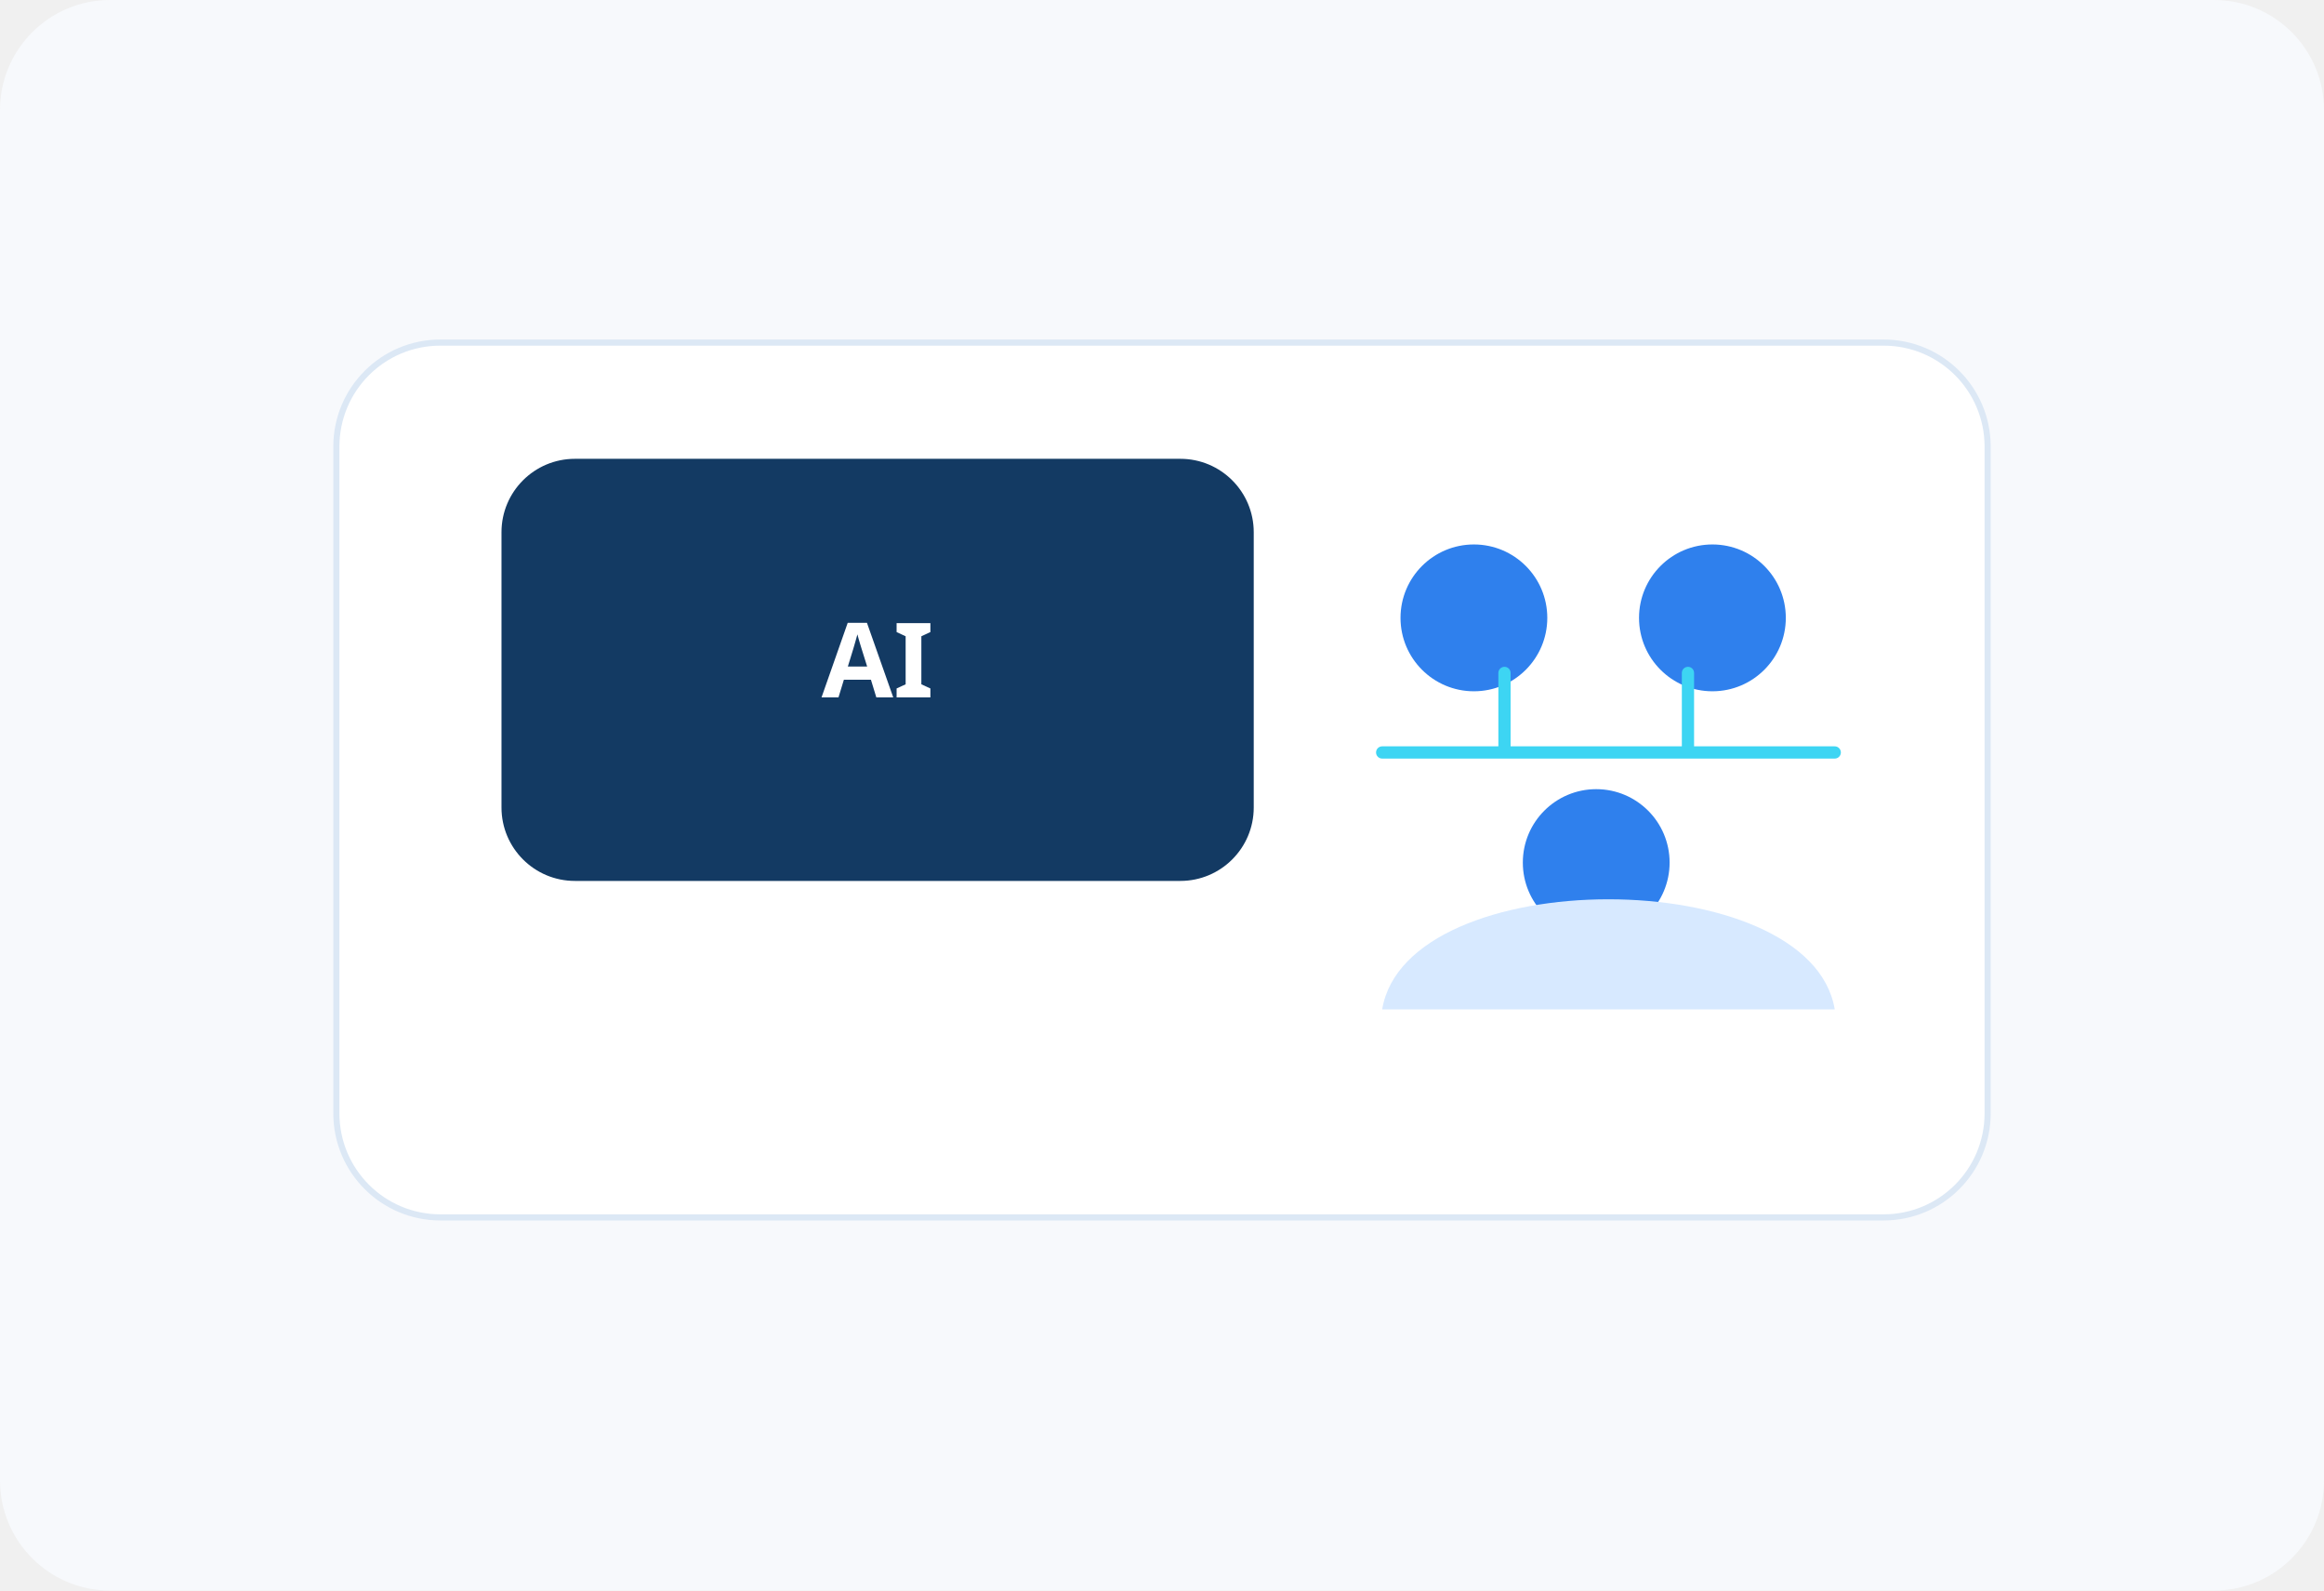
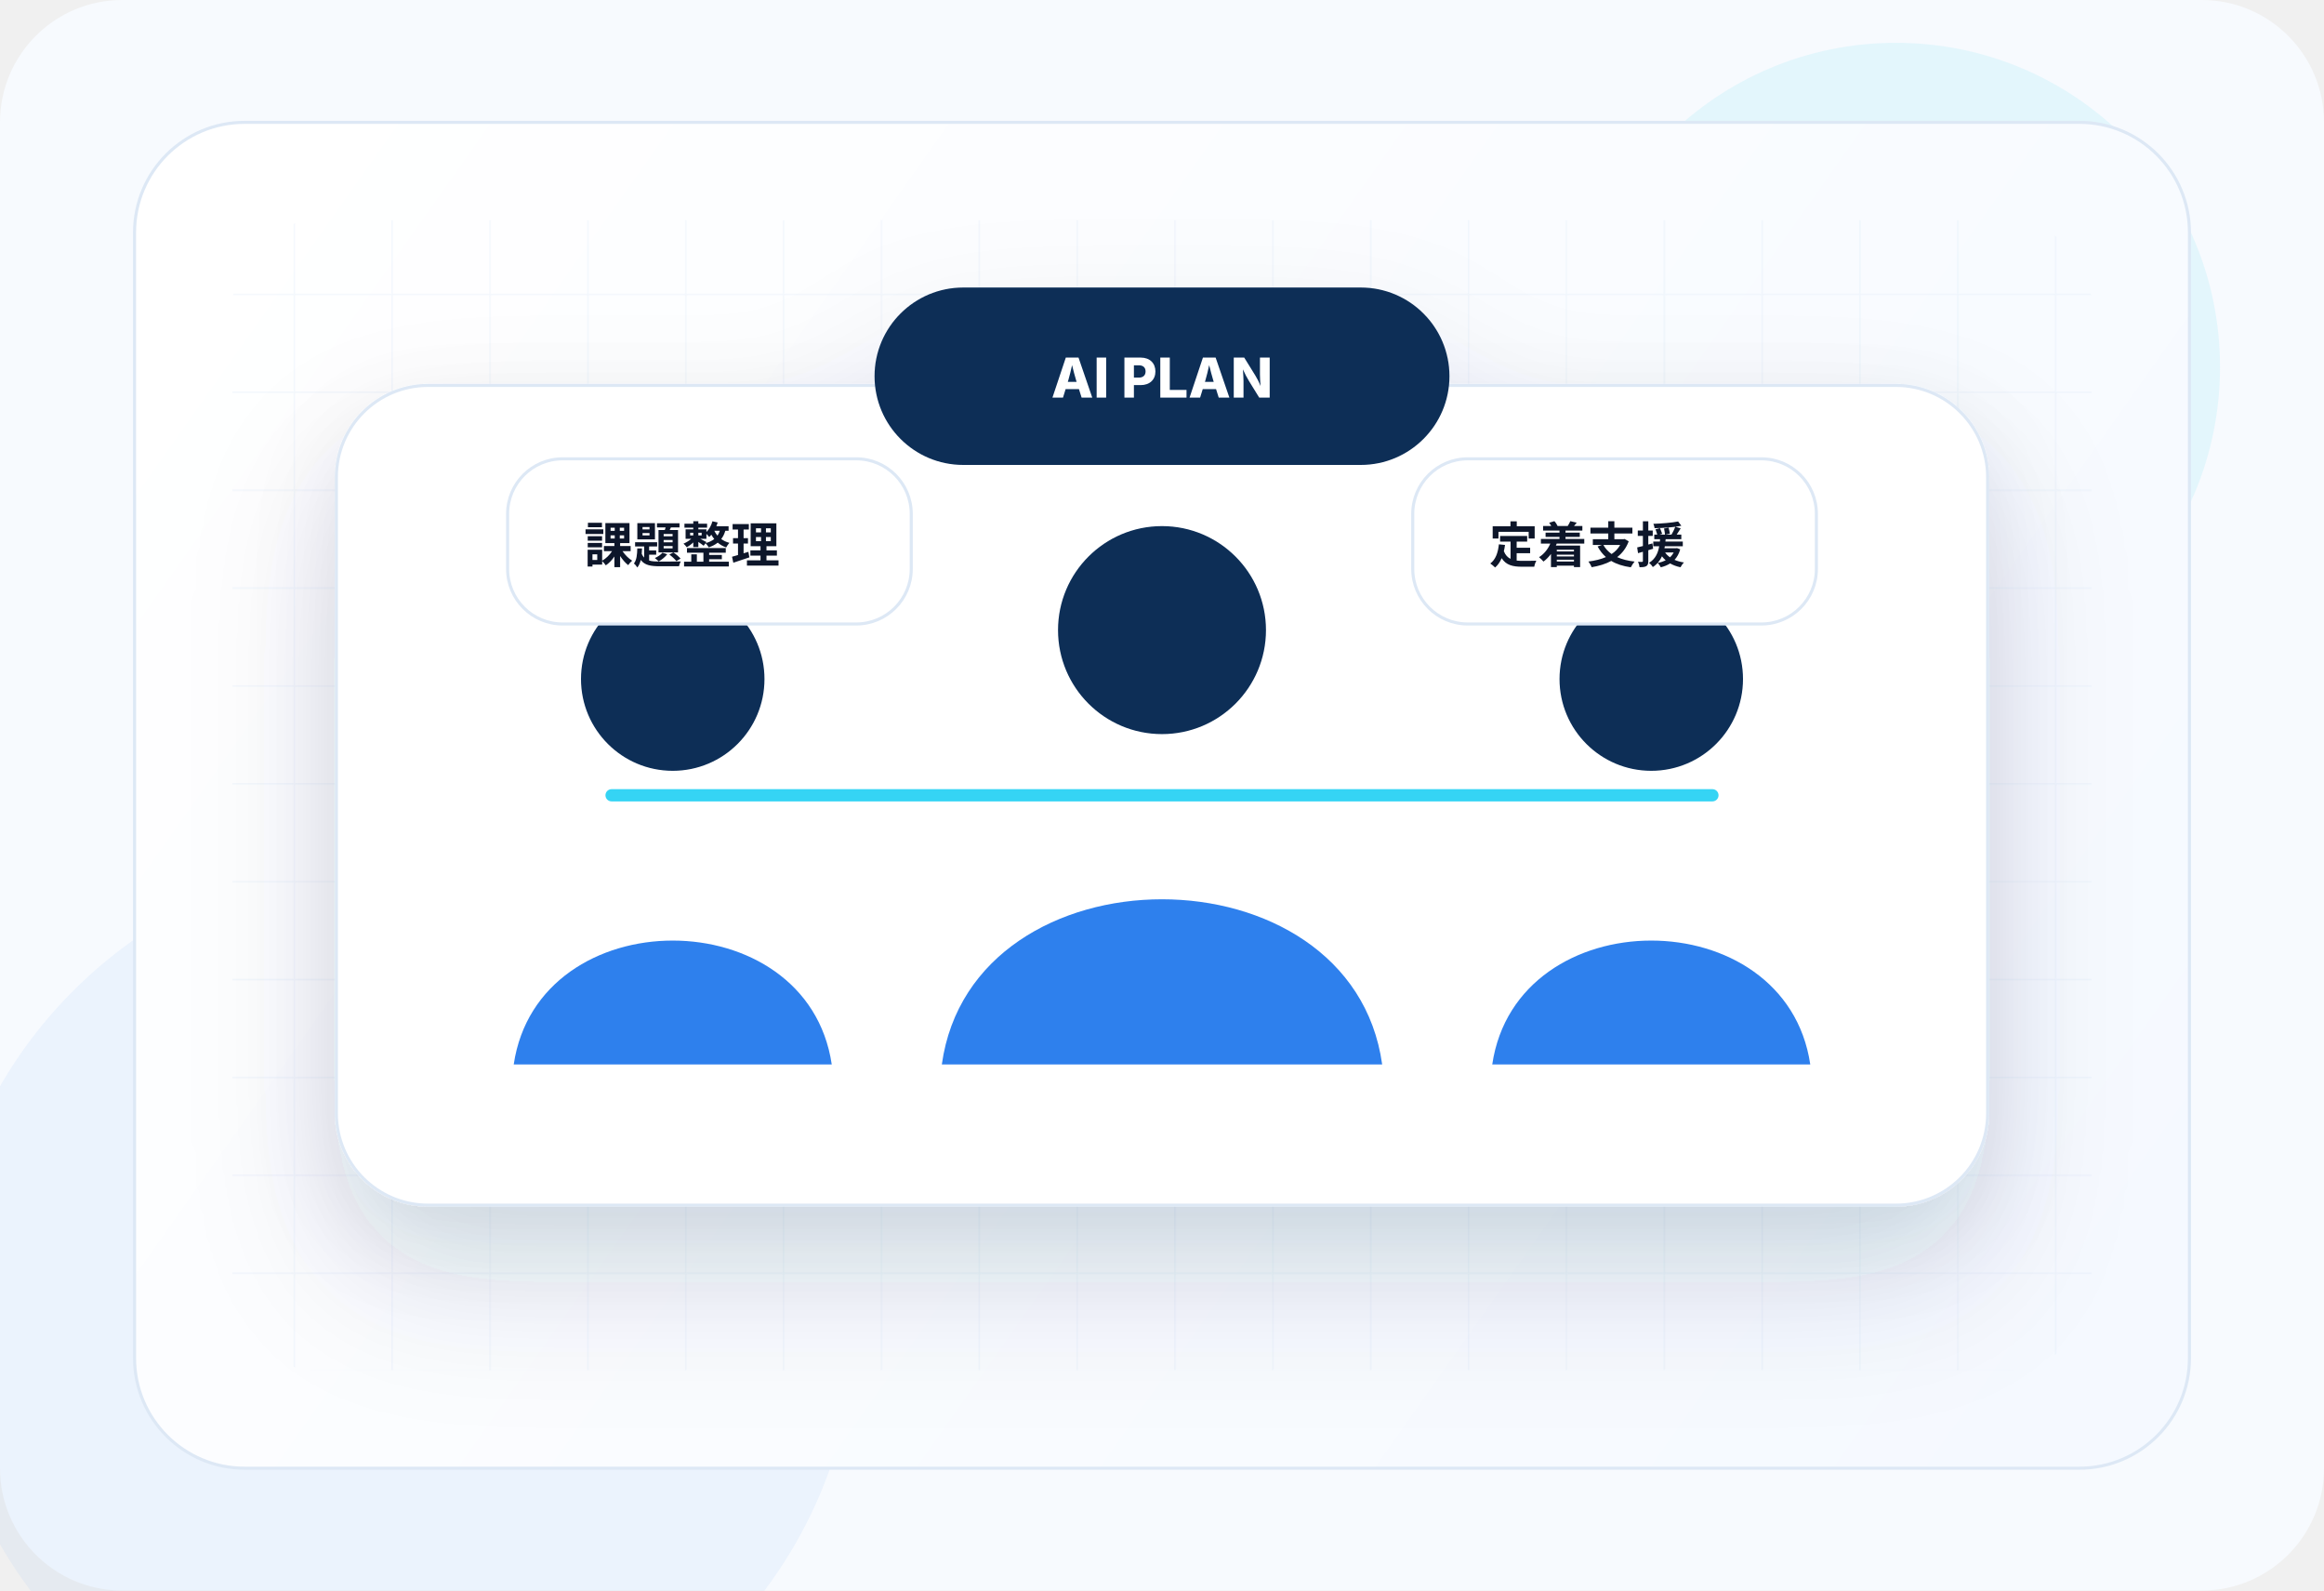
- <svg xmlns="http://www.w3.org/2000/svg" width="760" height="520" viewBox="0 0 760 520" role="img" aria-labelledby="title desc">
-   <rect width="760" height="520" rx="36" fill="#F7F9FC" />
-   <rect x="110" y="112" width="540" height="286" rx="34" fill="#fff" stroke="#DCE8F5" stroke-width="2" />
-   <rect x="164" y="150" width="246" height="138" rx="24" fill="#133A63" />
-   <text x="287" y="228" text-anchor="middle" font-family="Manrope,sans-serif" font-size="34" font-weight="900" fill="#fff">AI</text>
-   <g fill="#2F80ED">
-     <circle cx="482" cy="202" r="24" />
-     <circle cx="560" cy="202" r="24" />
-     <circle cx="522" cy="282" r="24" />
+ <svg xmlns="http://www.w3.org/2000/svg" width="760" height="520" viewBox="0 0 760 520" role="img" aria-labelledby="ai-workshop-title ai-workshop-desc">
+   <defs>
+     <linearGradient id="ai-workshop-blue" x1="96" y1="70" x2="660" y2="456" gradientUnits="userSpaceOnUse">
+       <stop offset="0" stop-color="#0B2D57" />
+       <stop offset=".58" stop-color="#1F6FE5" />
+       <stop offset="1" stop-color="#34D4F4" />
+     </linearGradient>
+     <linearGradient id="ai-workshop-surface" x1="80" y1="48" x2="680" y2="472" gradientUnits="userSpaceOnUse">
+       <stop offset="0" stop-color="#FFFFFF" />
+       <stop offset="1" stop-color="#F5F9FF" />
+     </linearGradient>
+     <filter id="ai-workshop-shadow" x="-20%" y="-20%" width="140%" height="150%">
+       <feDropShadow dx="0" dy="24" stdDeviation="24" flood-color="#0B2D57" flood-opacity=".12" />
+     </filter>
+     <filter id="ai-workshop-soft" x="-20%" y="-20%" width="140%" height="150%">
+       <feDropShadow dx="0" dy="12" stdDeviation="14" flood-color="#0B2D57" flood-opacity=".08" />
+     </filter>
+     <pattern id="ai-workshop-grid" width="32" height="32" patternUnits="userSpaceOnUse">
+       <path d="M32 0H0v32" fill="none" stroke="#D7E5F5" stroke-width="1" opacity=".55" />
+     </pattern>
+   </defs>
+   <rect width="760" height="520" rx="40" fill="#F7FAFE" />
+   <circle cx="620" cy="120" r="106" fill="#78E0F2" opacity=".16" />
+   <circle cx="130" cy="430" r="150" fill="#2F80ED" opacity=".06" />
+   <rect x="44" y="40" width="672" height="440" rx="36" fill="url(#ai-workshop-surface)" stroke="#DDE8F5" />
+   <rect x="76" y="72" width="608" height="376" rx="28" fill="url(#ai-workshop-grid)" opacity=".45" />
+   <g filter="url(#ai-workshop-shadow)">
+     <rect x="110" y="126" width="540" height="268" rx="30" fill="#FFFFFF" stroke="#DDE8F5" filter="url(#ai-workshop-soft)" />
+     <rect x="286" y="94" width="188" height="58" rx="29" fill="#0B2D57" />
+     <text x="380.0" y="130.0" text-anchor="middle" font-family="Manrope, Inter, sans-serif" font-size="18" font-weight="800" fill="#FFFFFF">AI PLAN</text>
+     <path d="M200 260L560 260" stroke="#34D4F4" stroke-width="4" stroke-linecap="round" />
+     <circle cx="220" cy="222" r="30" fill="#0B2D57" />
+     <path d="M168 348c8-54 96-54 104 0" fill="#2F80ED" />
+     <circle cx="380" cy="206" r="34" fill="#0B2D57" />
+     <path d="M308 348c10-72 134-72 144 0" fill="#2F80ED" />
+     <circle cx="540" cy="222" r="30" fill="#0B2D57" />
+     <path d="M488 348c8-54 96-54 104 0" fill="#2F80ED" />
+     <rect x="166" y="150" width="132" height="54" rx="18" fill="#FFFFFF" stroke="#DDE8F5" />
+     <text x="191" y="184" font-family="Noto Sans JP, Manrope, sans-serif" font-size="16" font-weight="800" fill="#0F172A">課題整理</text>
+     <rect x="462" y="150" width="132" height="54" rx="18" fill="#FFFFFF" stroke="#DDE8F5" />
+     <text x="487" y="184" font-family="Noto Sans JP, Manrope, sans-serif" font-size="16" font-weight="800" fill="#0F172A">定着支援</text>
  </g>
-   <path d="M452 330c8-48 140-48 148 0" fill="#D7E9FF" />
-   <path d="M452 246h148M492 246v-26M552 246v-26" stroke="#3DD5F3" stroke-width="4" stroke-linecap="round" />
</svg>
